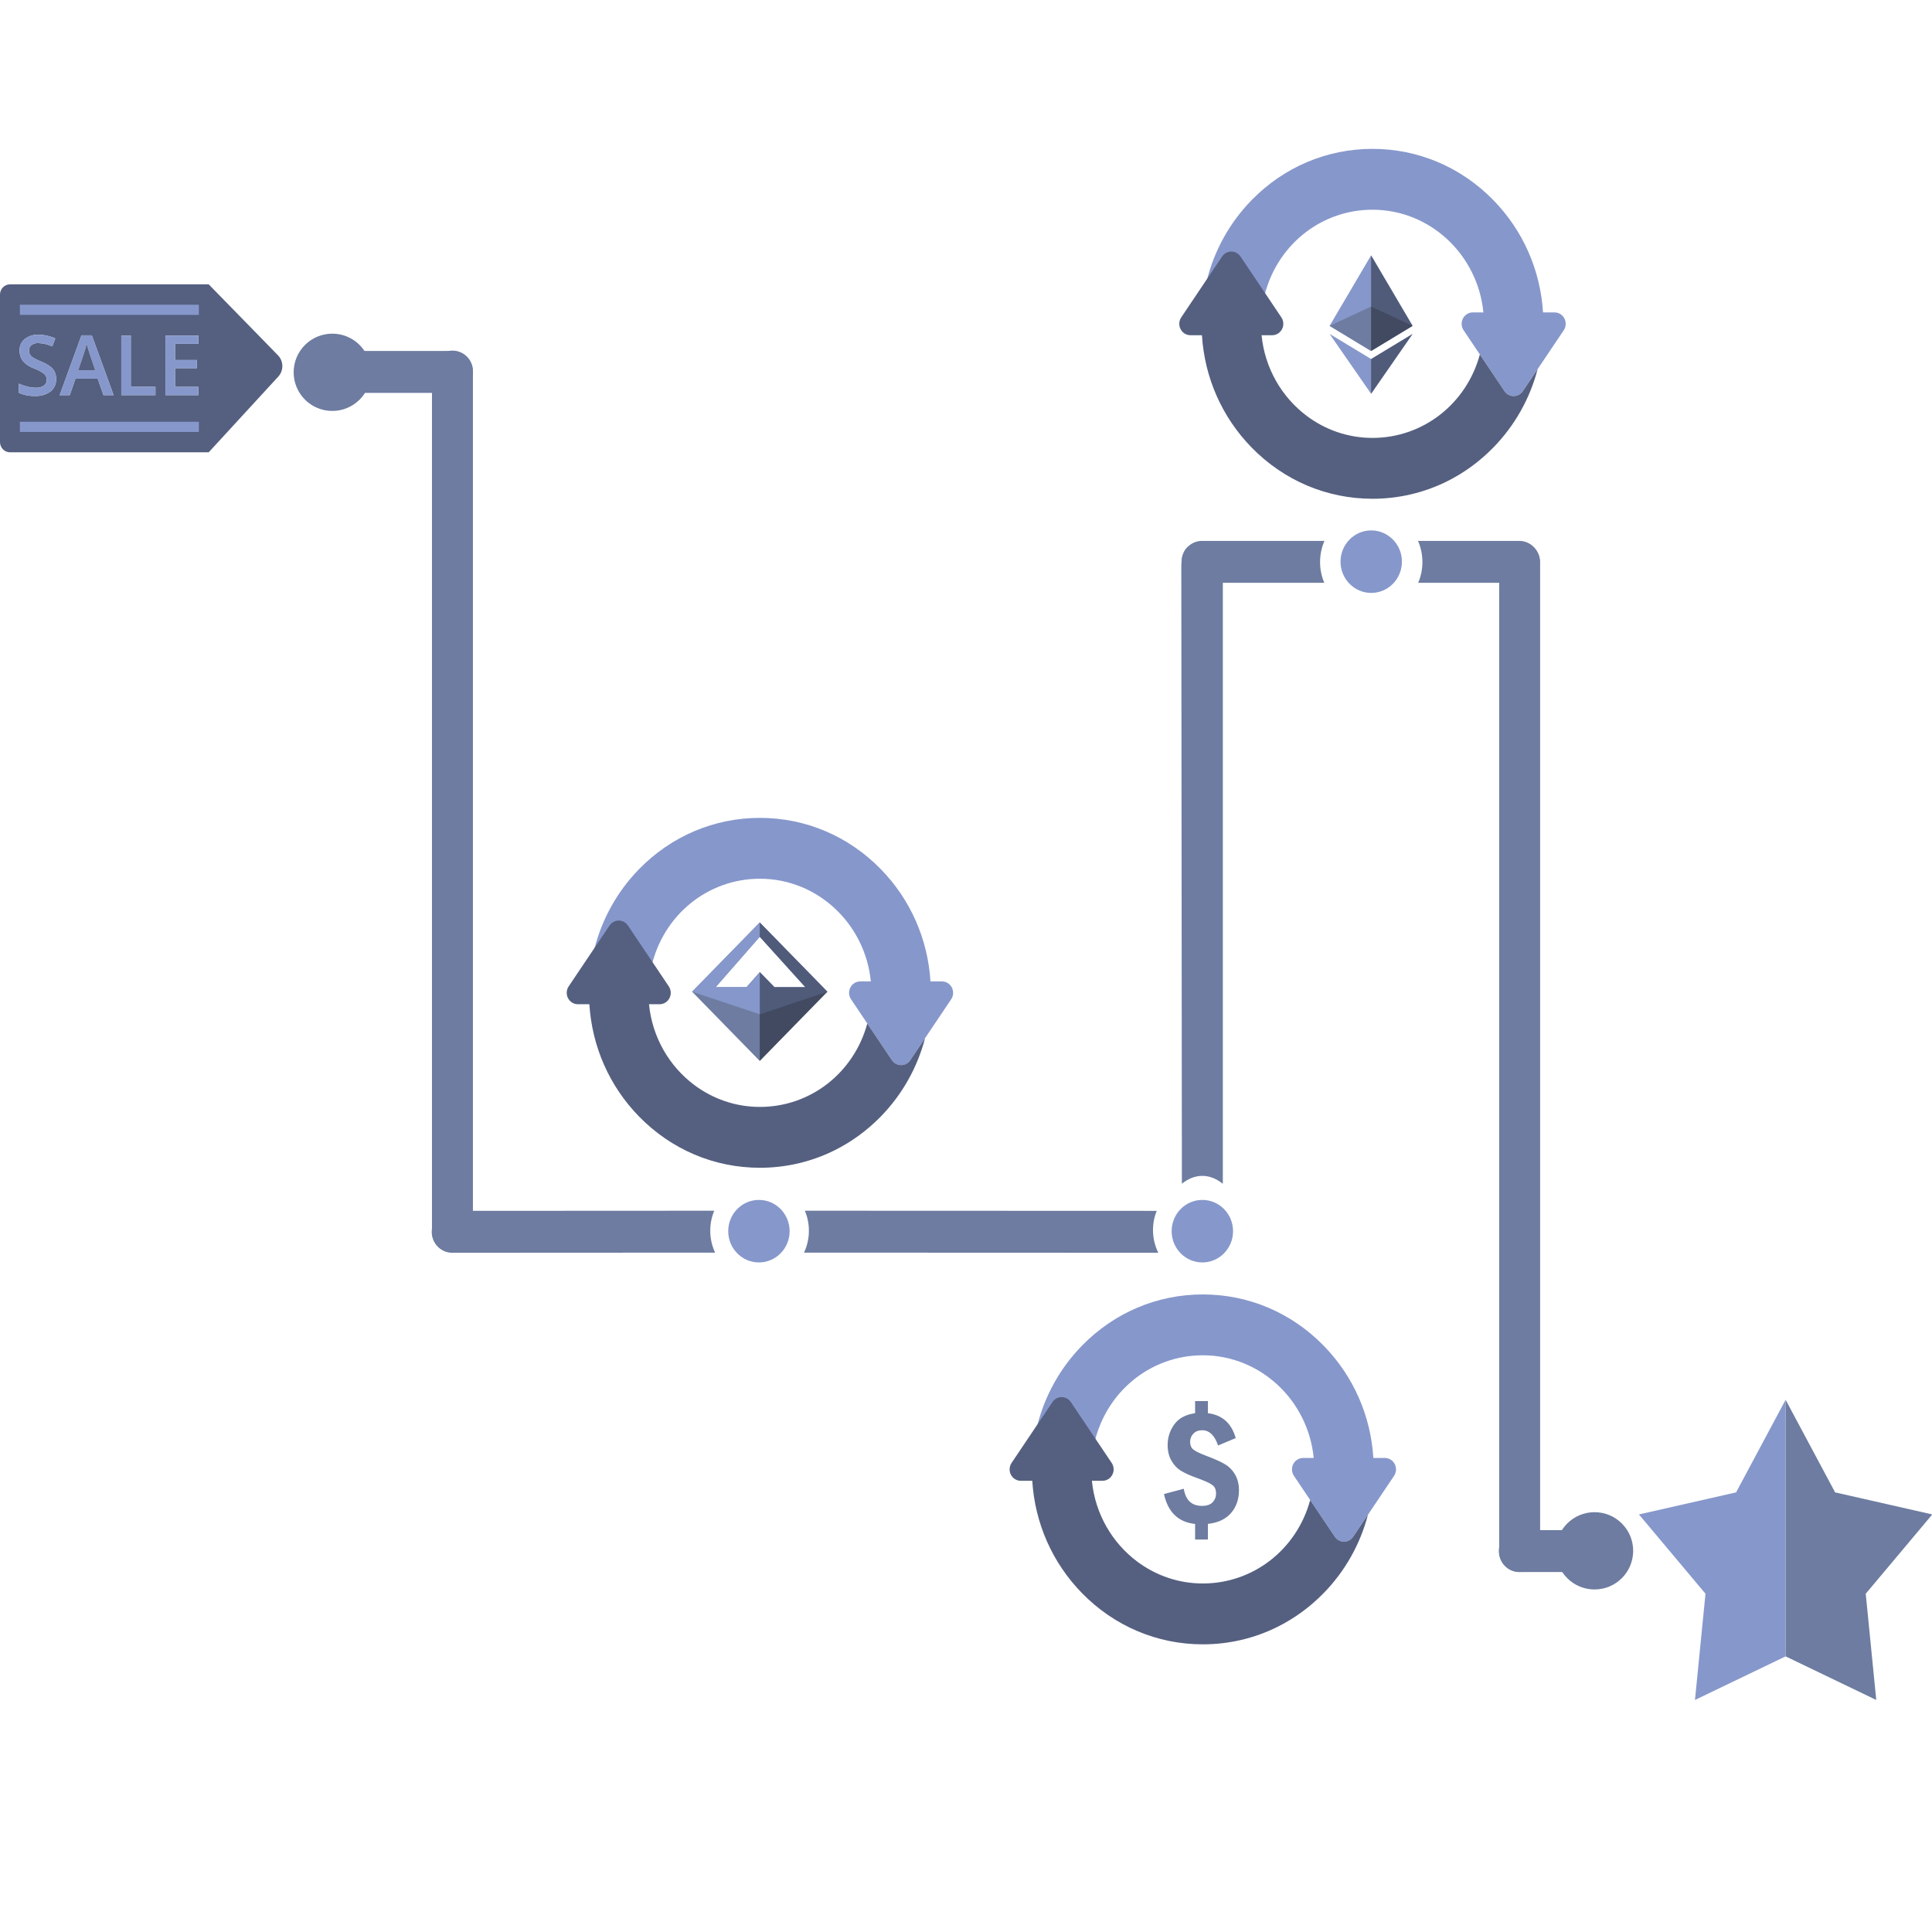
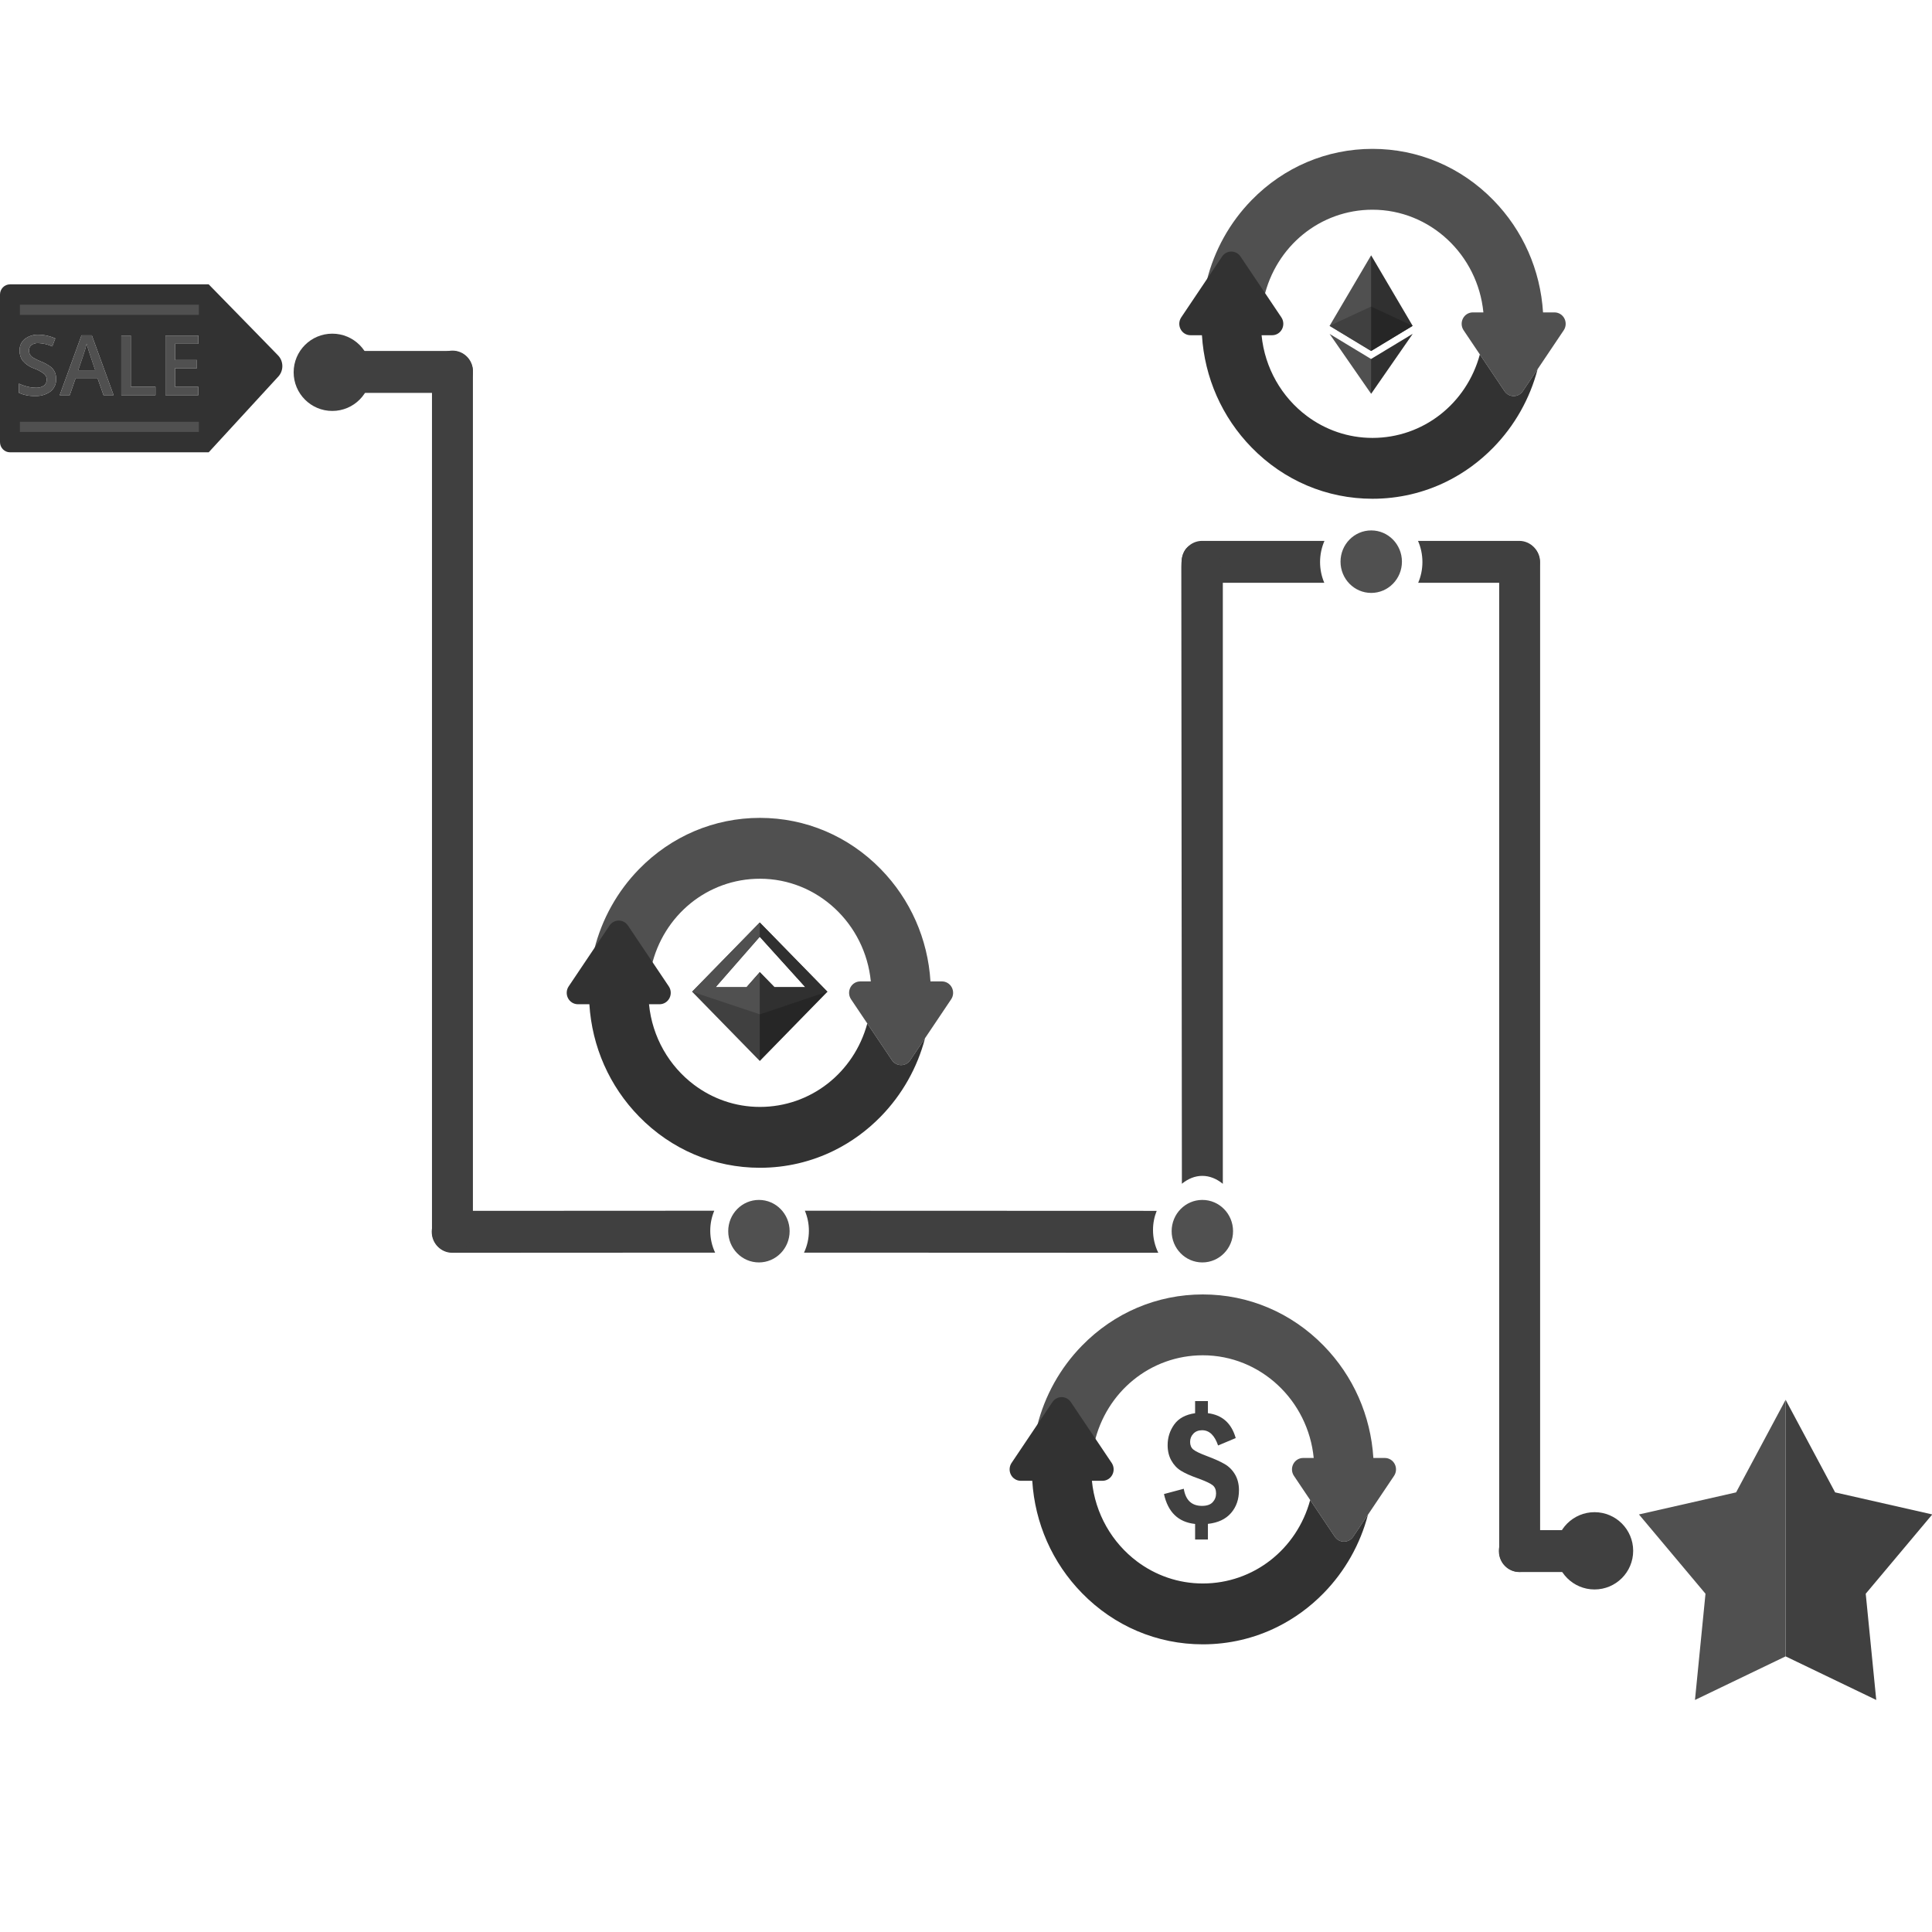
<svg xmlns="http://www.w3.org/2000/svg" width="100%" height="100%" viewBox="0 0 300 300" version="1.1" xml:space="preserve" style="fill-rule:evenodd;clip-rule:evenodd;stroke-linejoin:round;stroke-miterlimit:2;">
  <g transform="matrix(1.5893,-2.22045e-16,1.11022e-16,1.62688,-69.6024,-80.486)">
    <g>
      <g>
-         <g transform="matrix(0.636849,8.79756e-17,-4.39878e-17,0.622136,41.7865,23.8932)">
-           <path d="M51.281,94.961L72.566,94.961C74.299,94.961 75.706,96.402 75.706,98.176C75.706,99.95 74.299,101.391 72.566,101.391L51.347,101.391C51.439,100.436 51.485,99.469 51.485,98.49C51.485,97.296 51.416,96.119 51.281,94.961Z" style="fill:rgb(109,124,160);" />
-         </g>
-         <g transform="matrix(0.884703,2.12221e-18,1.14056e-18,0.91265,-0.869954,-19.917)">
-           <ellipse cx="87.182" cy="114.967" rx="4.267" ry="4.041" style="fill:rgb(109,124,160);" />
-         </g>
-         <g transform="matrix(0.90926,0,0,0.90926,12.3265,13.5612)">
-           <path d="M111.36,166.586C111.081,167.23 110.927,167.94 110.927,168.686C110.927,169.509 111.115,170.29 111.451,170.986L83.2,171C81.986,171 81,170.014 81,168.8C81,167.586 81.986,166.6 83.2,166.6L111.36,166.586ZM121.094,166.586L158.899,166.6C158.644,167.221 158.503,167.9 158.503,168.613C158.503,169.471 158.708,170.282 159.071,171L121.002,170.986C121.338,170.29 121.527,169.509 121.527,168.686C121.527,167.94 121.372,167.23 121.094,166.586Z" style="fill:rgb(109,124,160);" />
-         </g>
-         <g transform="matrix(1,0,0,1,-22.7315,-27.9018)">
-           <path d="M195.93,129C195.654,129.617 195.5,130.301 195.5,131.02C195.5,131.723 195.647,132.393 195.913,133L183.969,133C182.865,133 181.969,132.104 181.969,131C181.969,129.896 182.865,129 183.969,129L195.93,129ZM205.07,129L214.963,129C216.066,129 216.963,129.896 216.963,131C216.963,132.104 216.066,133 214.963,133L205.087,133C205.353,132.393 205.5,131.723 205.5,131.02C205.5,130.301 205.346,129.617 205.07,129Z" style="fill:rgb(109,124,160);" />
-         </g>
-         <g transform="matrix(0.636849,8.79756e-17,-4.39878e-17,0.622136,41.7865,70.4396)">
-           <path d="M248.388,201.047C248.259,202.177 248.193,203.326 248.193,204.49C248.193,205.498 248.243,206.495 248.339,207.477L236.242,207.477C234.509,207.477 233.102,206.036 233.102,204.262C233.102,202.488 234.509,201.047 236.242,201.047L248.388,201.047Z" style="fill:rgb(109,124,160);" />
-         </g>
-         <g transform="matrix(0.884703,2.12221e-18,1.14056e-18,0.91265,122.455,92.5679)">
-           <ellipse cx="87.182" cy="114.967" rx="4.267" ry="4.041" style="fill:rgb(109,124,160);" />
-         </g>
-         <g transform="matrix(2.783e-16,2.34694,-0.909593,1.51048e-17,181.683,2.24285)">
-           <path d="M71.053,102.994C71.053,101.781 70.68,100.796 70.22,100.796L35.215,100.796C34.756,100.796 34.383,101.781 34.383,102.994C34.383,104.208 34.756,105.193 35.215,105.193L70.22,105.193C70.68,105.193 71.053,104.208 71.053,102.994Z" style="fill:rgb(109,124,160);" />
-         </g>
-         <g transform="matrix(1,-1.12491e-16,-5.75755e-17,1.8242,-22.7315,-133.903)">
-           <path d="M182,162.46L181.944,130.184C181.944,129.08 182.896,128.95 184,128.95C185.104,128.95 186,129.846 186,130.95L186,162.464C185.386,162.196 184.708,162.048 183.995,162.048C183.286,162.048 182.611,162.195 182,162.46Z" style="fill:rgb(109,124,160);" />
-         </g>
-         <g transform="matrix(3.5204e-16,2.68167,-0.909593,-9.67815e-19,285.952,8.97043)">
-           <path d="M71.053,102.994C71.053,101.781 70.726,100.796 70.324,100.796L35.112,100.796C34.709,100.796 34.383,101.781 34.383,102.994C34.383,104.208 34.709,105.193 35.112,105.193L70.324,105.193C70.726,105.193 71.053,104.208 71.053,102.994Z" style="fill:rgb(109,124,160);" />
+         <g>
+           <g transform="matrix(0.636849,8.79756e-17,-4.39878e-17,0.622136,41.7865,23.8932)">
+             <path d="M51.281,94.961L72.566,94.961C74.299,94.961 75.706,96.402 75.706,98.176C75.706,99.95 74.299,101.391 72.566,101.391L51.347,101.391C51.439,100.436 51.485,99.469 51.485,98.49C51.485,97.296 51.416,96.119 51.281,94.961Z" style="fill:rgb(64,64,64);" />
+           </g>
+           <g transform="matrix(0.884703,2.12221e-18,1.14056e-18,0.91265,-0.869954,-19.917)">
+             <ellipse cx="87.182" cy="114.967" rx="4.267" ry="4.041" style="fill:rgb(64,64,64);" />
+           </g>
+           <g transform="matrix(0.90926,0,0,0.90926,12.3265,13.5612)">
+             <path d="M111.36,166.586C111.081,167.23 110.927,167.94 110.927,168.686C110.927,169.509 111.115,170.29 111.451,170.986L83.2,171C81.986,171 81,170.014 81,168.8C81,167.586 81.986,166.6 83.2,166.6L111.36,166.586ZM121.094,166.586L158.899,166.6C158.644,167.221 158.503,167.9 158.503,168.613C158.503,169.471 158.708,170.282 159.071,171L121.002,170.986C121.338,170.29 121.527,169.509 121.527,168.686C121.527,167.94 121.372,167.23 121.094,166.586Z" style="fill:rgb(64,64,64);" />
+           </g>
+           <g transform="matrix(1,0,0,1,-22.7315,-27.9018)">
+             <path d="M195.93,129C195.654,129.617 195.5,130.301 195.5,131.02C195.5,131.723 195.647,132.393 195.913,133L183.969,133C182.865,133 181.969,132.104 181.969,131C181.969,129.896 182.865,129 183.969,129L195.93,129ZM205.07,129L214.963,129C216.066,129 216.963,129.896 216.963,131C216.963,132.104 216.066,133 214.963,133L205.087,133C205.353,132.393 205.5,131.723 205.5,131.02C205.5,130.301 205.346,129.617 205.07,129Z" style="fill:rgb(64,64,64);" />
+           </g>
+           <g transform="matrix(0.636849,8.79756e-17,-4.39878e-17,0.622136,41.7865,70.4396)">
+             <path d="M248.388,201.047C248.259,202.177 248.193,203.326 248.193,204.49C248.193,205.498 248.243,206.495 248.339,207.477L236.242,207.477C234.509,207.477 233.102,206.036 233.102,204.262C233.102,202.488 234.509,201.047 236.242,201.047L248.388,201.047Z" style="fill:rgb(64,64,64);" />
+           </g>
+           <g transform="matrix(0.884703,2.12221e-18,1.14056e-18,0.91265,122.455,92.5679)">
+             <ellipse cx="87.182" cy="114.967" rx="4.267" ry="4.041" style="fill:rgb(64,64,64);" />
+           </g>
+           <g transform="matrix(2.783e-16,2.34694,-0.909593,1.51048e-17,181.683,2.24285)">
+             <path d="M71.053,102.994C71.053,101.781 70.68,100.796 70.22,100.796L35.215,100.796C34.756,100.796 34.383,101.781 34.383,102.994C34.383,104.208 34.756,105.193 35.215,105.193L70.22,105.193C70.68,105.193 71.053,104.208 71.053,102.994Z" style="fill:rgb(64,64,64);" />
+           </g>
+           <g transform="matrix(1,-1.12491e-16,-5.75755e-17,1.8242,-22.7315,-133.903)">
+             <path d="M182,162.46L181.944,130.184C181.944,129.08 182.896,128.95 184,128.95C185.104,128.95 186,129.846 186,130.95L186,162.464C185.386,162.196 184.708,162.048 183.995,162.048C183.286,162.048 182.611,162.195 182,162.46Z" style="fill:rgb(64,64,64);" />
+           </g>
+           <g transform="matrix(3.5204e-16,2.68167,-0.909593,-9.67815e-19,285.952,8.97043)">
+             <path d="M71.053,102.994C71.053,101.781 70.726,100.796 70.324,100.796L35.112,100.796C34.709,100.796 34.383,101.781 34.383,102.994C34.383,104.208 34.709,105.193 35.112,105.193L70.324,105.193C70.726,105.193 71.053,104.208 71.053,102.994Z" style="fill:rgb(64,64,64);" />
+           </g>
        </g>
        <g transform="matrix(0.0390625,0,0,0.0390625,107.744,142.653)">
          <g transform="matrix(17.9975,0,0,18.8982,-1307.95,-1549.81)">
-             <ellipse cx="87.182" cy="114.967" rx="4.267" ry="4.041" style="fill:rgb(134,151,203);" />
+             <ellipse cx="87.182" cy="114.967" rx="4.267" ry="4.041" style="fill:rgb(80,80,80);" />
          </g>
          <g transform="matrix(1.31734,-2.46519e-32,0,1.31734,-81.0171,-147.462)">
            <g transform="matrix(1.43291,0,7.76379e-32,1.43291,-105.225,-224.16)">
-               <path d="M510.301,249.124C507.747,244.27 502.714,241.23 497.229,241.23L481.989,241.23C478.475,186.299 455.402,135.139 416.13,95.867C373.359,53.095 316.489,29.539 256,29.539C195.511,29.539 138.64,53.095 95.869,95.868C66.981,124.756 46.455,160.735 36.511,199.921C34.751,206.856 38.214,214.054 44.732,217.007C51.249,219.961 58.945,217.816 62.998,211.921L68.924,203.301L85.583,227.531C88.898,232.353 94.749,234.761 100.497,233.676C106.246,232.589 110.813,228.209 112.139,222.51C127.786,155.269 186.943,108.307 256,108.307C332.452,108.307 395.523,166.702 402.959,241.229L388.922,241.229C383.439,241.229 378.405,244.269 375.852,249.123C373.299,253.977 373.645,259.847 376.753,264.366L430.906,343.135C433.661,347.142 438.213,349.537 443.077,349.537C447.941,349.537 452.493,347.142 455.248,343.135L509.402,264.366C512.508,259.848 512.854,253.978 510.301,249.124Z" style="fill:rgb(134,151,203);fill-rule:nonzero;" />
+               <path d="M510.301,249.124C507.747,244.27 502.714,241.23 497.229,241.23L481.989,241.23C478.475,186.299 455.402,135.139 416.13,95.867C373.359,53.095 316.489,29.539 256,29.539C195.511,29.539 138.64,53.095 95.869,95.868C66.981,124.756 46.455,160.735 36.511,199.921C34.751,206.856 38.214,214.054 44.732,217.007C51.249,219.961 58.945,217.816 62.998,211.921L68.924,203.301L85.583,227.531C88.898,232.353 94.749,234.761 100.497,233.676C106.246,232.589 110.813,228.209 112.139,222.51C127.786,155.269 186.943,108.307 256,108.307C332.452,108.307 395.523,166.702 402.959,241.229L388.922,241.229C383.439,241.229 378.405,244.269 375.852,249.123C373.299,253.977 373.645,259.847 376.753,264.366L430.906,343.135C433.661,347.142 438.213,349.537 443.077,349.537C447.941,349.537 452.493,347.142 455.248,343.135L509.402,264.366C512.508,259.848 512.854,253.978 510.301,249.124Z" style="fill:rgb(80,80,80);fill-rule:nonzero;" />
            </g>
            <g transform="matrix(1.43291,0,7.76379e-32,1.43291,-105.225,-224.16)">
-               <path d="M455.246,343.136C452.491,347.143 447.939,349.538 443.075,349.538C438.211,349.538 433.659,347.143 430.904,343.136L398.28,295.682C380.536,359.595 322.916,403.69 255.999,403.69C223.447,403.69 193.321,393.104 168.883,375.193C135.924,351.038 113.309,313.563 109.04,270.768L123.077,270.768C128.56,270.768 133.594,267.729 136.147,262.874C138.7,258.019 138.354,252.15 135.246,247.631L81.093,168.862C78.339,164.855 73.787,162.46 68.923,162.46C64.059,162.46 59.507,164.855 56.752,168.862L2.599,247.633C-0.508,252.152 -0.855,258.023 1.698,262.876C4.251,267.729 9.285,270.77 14.77,270.77L30.01,270.77C33.524,325.701 56.597,376.861 95.869,416.133C138.641,458.906 195.51,482.462 256,482.462C290.734,482.462 324.275,474.695 354.638,459.983C377.152,449.073 397.92,434.345 416.131,416.133C444.375,387.889 464.618,352.865 474.801,314.695L455.246,343.136Z" style="fill:rgb(85,96,128);fill-rule:nonzero;" />
+               <path d="M455.246,343.136C452.491,347.143 447.939,349.538 443.075,349.538C438.211,349.538 433.659,347.143 430.904,343.136L398.28,295.682C380.536,359.595 322.916,403.69 255.999,403.69C223.447,403.69 193.321,393.104 168.883,375.193C135.924,351.038 113.309,313.563 109.04,270.768L123.077,270.768C128.56,270.768 133.594,267.729 136.147,262.874C138.7,258.019 138.354,252.15 135.246,247.631L81.093,168.862C78.339,164.855 73.787,162.46 68.923,162.46C64.059,162.46 59.507,164.855 56.752,168.862L2.599,247.633C-0.508,252.152 -0.855,258.023 1.698,262.876C4.251,267.729 9.285,270.77 14.77,270.77L30.01,270.77C33.524,325.701 56.597,376.861 95.869,416.133C138.641,458.906 195.51,482.462 256,482.462C290.734,482.462 324.275,474.695 354.638,459.983C377.152,449.073 397.92,434.345 416.131,416.133C444.375,387.889 464.618,352.865 474.801,314.695L455.246,343.136Z" style="fill:rgb(50,50,50);fill-rule:nonzero;" />
            </g>
            <g transform="matrix(8.56771,0,4.64215e-31,8.56771,124.206,3.62682)">
              <g transform="matrix(0.015913,0,0,0.015913,-3.8913,-3.57788)">
-                 <path d="M1250.01,287.709L2191.85,1229.55L1250.01,2171.39L308.165,1229.55L1250.01,287.709ZM635.246,1168.03L1065.57,1168.03L1250,963.115L1454.92,1168.03L1885.25,1168.03L1250,481.577L635.246,1168.03Z" style="fill:rgb(109,124,160);fill-rule:nonzero;" />
+                 <path d="M1250.01,287.709L2191.85,1229.55L1250.01,2171.39L308.165,1229.55L1250.01,287.709ZM635.246,1168.03L1065.57,1168.03L1250,963.115L1454.92,1168.03L1885.25,1168.03L1250,481.577L635.246,1168.03Z" style="fill:rgb(64,64,64);fill-rule:nonzero;" />
              </g>
              <g transform="matrix(0.015913,0,0,0.015913,-3.8913,-3.57788)">
-                 <path d="M1250,1536.88L307.377,1229.51L1250,287.681L2192.62,1229.51L1250,1536.88ZM635.246,1168.03L1065.57,1168.03L1250,963.115L1454.92,1168.03L1885.25,1168.03L1250,481.577L635.246,1168.03Z" style="fill:rgb(134,151,203);fill-rule:nonzero;" />
+                 <path d="M1250,1536.88L307.377,1229.51L1250,287.681L2192.62,1229.51L1250,1536.88ZM635.246,1168.03L1065.57,1168.03L1250,963.115L1454.92,1168.03L1885.25,1168.03L1250,481.577L635.246,1168.03Z" style="fill:rgb(80,80,80);fill-rule:nonzero;" />
              </g>
              <g transform="matrix(0.015913,0,0,0.015913,-3.8913,-3.57788)">
                <path d="M1250,481.577L1250,287.681L2191.83,1229.51L1250,2171.34L1250,963.115L1454.92,1168.03L1885.25,1168.03L1250,481.577Z" style="fill-opacity:0.4;" />
              </g>
            </g>
          </g>
        </g>
        <g transform="matrix(0.0390625,0,0,0.0390625,151.268,171.653)">
          <g transform="matrix(17.9975,0,0,18.8982,-1313.07,-2292.21)">
-             <ellipse cx="87.182" cy="114.967" rx="4.267" ry="4.041" style="fill:rgb(134,151,203);" />
+             <ellipse cx="87.182" cy="114.967" rx="4.267" ry="4.041" style="fill:rgb(80,80,80);" />
          </g>
          <g transform="matrix(1.31734,0,0,1.31734,-86.2228,-12.5803)">
            <g transform="matrix(1.43291,0,8.29739e-32,1.43291,-106.169,-6.18086)">
-               <path d="M510.301,249.124C507.747,244.27 502.714,241.23 497.229,241.23L481.989,241.23C478.475,186.299 455.402,135.139 416.13,95.867C373.359,53.095 316.489,29.539 256,29.539C195.511,29.539 138.64,53.095 95.869,95.868C66.981,124.756 46.455,160.735 36.511,199.921C34.751,206.856 38.214,214.054 44.732,217.007C51.249,219.961 58.945,217.816 62.998,211.921L68.924,203.301L85.583,227.531C88.898,232.353 94.749,234.761 100.497,233.676C106.246,232.589 110.813,228.209 112.139,222.51C127.786,155.269 186.943,108.307 256,108.307C332.452,108.307 395.523,166.702 402.959,241.229L388.922,241.229C383.439,241.229 378.405,244.269 375.852,249.123C373.299,253.977 373.645,259.847 376.753,264.366L430.906,343.135C433.661,347.142 438.213,349.537 443.077,349.537C447.941,349.537 452.493,347.142 455.248,343.135L509.402,264.366C512.508,259.848 512.854,253.978 510.301,249.124Z" style="fill:rgb(134,151,203);fill-rule:nonzero;" />
+               <path d="M510.301,249.124C507.747,244.27 502.714,241.23 497.229,241.23L481.989,241.23C478.475,186.299 455.402,135.139 416.13,95.867C373.359,53.095 316.489,29.539 256,29.539C195.511,29.539 138.64,53.095 95.869,95.868C66.981,124.756 46.455,160.735 36.511,199.921C34.751,206.856 38.214,214.054 44.732,217.007C51.249,219.961 58.945,217.816 62.998,211.921L68.924,203.301L85.583,227.531C88.898,232.353 94.749,234.761 100.497,233.676C106.246,232.589 110.813,228.209 112.139,222.51C127.786,155.269 186.943,108.307 256,108.307C332.452,108.307 395.523,166.702 402.959,241.229L388.922,241.229C383.439,241.229 378.405,244.269 375.852,249.123C373.299,253.977 373.645,259.847 376.753,264.366L430.906,343.135C433.661,347.142 438.213,349.537 443.077,349.537C447.941,349.537 452.493,347.142 455.248,343.135L509.402,264.366C512.508,259.848 512.854,253.978 510.301,249.124Z" style="fill:rgb(80,80,80);fill-rule:nonzero;" />
            </g>
            <g transform="matrix(1.43291,0,8.29739e-32,1.43291,-106.169,-6.18086)">
-               <path d="M455.246,343.136C452.491,347.143 447.939,349.538 443.075,349.538C438.211,349.538 433.659,347.143 430.904,343.136L398.28,295.682C380.536,359.595 322.916,403.69 255.999,403.69C223.447,403.69 193.321,393.104 168.883,375.193C135.924,351.038 113.309,313.563 109.04,270.768L123.077,270.768C128.56,270.768 133.594,267.729 136.147,262.874C138.7,258.019 138.354,252.15 135.246,247.631L81.093,168.862C78.339,164.855 73.787,162.46 68.923,162.46C64.059,162.46 59.507,164.855 56.752,168.862L2.599,247.633C-0.508,252.152 -0.855,258.023 1.698,262.876C4.251,267.729 9.285,270.77 14.77,270.77L30.01,270.77C33.524,325.701 56.597,376.861 95.869,416.133C138.641,458.906 195.51,482.462 256,482.462C290.734,482.462 324.275,474.695 354.638,459.983C377.152,449.073 397.92,434.345 416.131,416.133C444.375,387.889 464.618,352.865 474.801,314.695L455.246,343.136Z" style="fill:rgb(85,96,128);fill-rule:nonzero;" />
+               <path d="M455.246,343.136C452.491,347.143 447.939,349.538 443.075,349.538C438.211,349.538 433.659,347.143 430.904,343.136L398.28,295.682C380.536,359.595 322.916,403.69 255.999,403.69C223.447,403.69 193.321,393.104 168.883,375.193C135.924,351.038 113.309,313.563 109.04,270.768L123.077,270.768C128.56,270.768 133.594,267.729 136.147,262.874C138.7,258.019 138.354,252.15 135.246,247.631L81.093,168.862C78.339,164.855 73.787,162.46 68.923,162.46C64.059,162.46 59.507,164.855 56.752,168.862L2.599,247.633C-0.508,252.152 -0.855,258.023 1.698,262.876C4.251,267.729 9.285,270.77 14.77,270.77L30.01,270.77C33.524,325.701 56.597,376.861 95.869,416.133C138.641,458.906 195.51,482.462 256,482.462C290.734,482.462 324.275,474.695 354.638,459.983C377.152,449.073 397.92,434.345 416.131,416.133C444.375,387.889 464.618,352.865 474.801,314.695L455.246,343.136Z" style="fill:rgb(50,50,50);fill-rule:nonzero;" />
            </g>
            <g transform="matrix(0.802429,0,4.64654e-32,0.802429,52.6819,156.95)">
-               <path d="M271.25,416L240.937,416L240.937,379.969C201.281,375.907 176.749,352.844 167.281,310.844L214.156,298.625C218.5,325.031 232.875,338.219 257.281,338.219C268.687,338.219 277.125,335.407 282.5,329.75C287.875,324.093 290.562,317.281 290.562,309.281C290.562,301 287.874,294.718 282.5,290.468C277.125,286.188 265.156,280.78 246.625,274.218C229.969,268.438 216.937,262.749 207.562,257.063C198.187,251.438 190.562,243.532 184.718,233.375C178.874,223.187 175.937,211.312 175.937,197.812C175.937,180.093 181.187,164.124 191.625,149.937C202.063,135.781 218.5,127.124 240.938,123.968L240.938,96L271.251,96L271.251,123.969C305.126,128.032 327.064,147.188 337.032,181.469L295.282,198.594C287.126,175.094 274.562,163.344 257.501,163.344C248.938,163.344 242.063,165.969 236.907,171.219C231.719,176.469 229.126,182.844 229.126,190.313C229.126,197.938 231.626,203.782 236.626,207.876C241.595,211.939 252.314,216.97 268.689,223.001C286.689,229.564 300.814,235.782 311.033,241.626C321.281,247.469 329.438,255.563 335.562,265.844C341.657,276.157 344.718,288.188 344.718,301.969C344.718,323.125 338.406,340.75 325.812,354.844C313.218,368.969 295.032,377.282 271.25,379.782L271.25,416Z" style="fill:rgb(109,124,160);fill-rule:nonzero;" />
+               <path d="M271.25,416L240.937,416L240.937,379.969C201.281,375.907 176.749,352.844 167.281,310.844L214.156,298.625C218.5,325.031 232.875,338.219 257.281,338.219C268.687,338.219 277.125,335.407 282.5,329.75C287.875,324.093 290.562,317.281 290.562,309.281C290.562,301 287.874,294.718 282.5,290.468C277.125,286.188 265.156,280.78 246.625,274.218C229.969,268.438 216.937,262.749 207.562,257.063C198.187,251.438 190.562,243.532 184.718,233.375C178.874,223.187 175.937,211.312 175.937,197.812C175.937,180.093 181.187,164.124 191.625,149.937C202.063,135.781 218.5,127.124 240.938,123.968L240.938,96L271.251,96L271.251,123.969C305.126,128.032 327.064,147.188 337.032,181.469L295.282,198.594C287.126,175.094 274.562,163.344 257.501,163.344C248.938,163.344 242.063,165.969 236.907,171.219C231.719,176.469 229.126,182.844 229.126,190.313C229.126,197.938 231.626,203.782 236.626,207.876C241.595,211.939 252.314,216.97 268.689,223.001C286.689,229.564 300.814,235.782 311.033,241.626C321.281,247.469 329.438,255.563 335.562,265.844C341.657,276.157 344.718,288.188 344.718,301.969C344.718,323.125 338.406,340.75 325.812,354.844C313.218,368.969 295.032,377.282 271.25,379.782L271.25,416Z" style="fill:rgb(64,64,64);fill-rule:nonzero;" />
            </g>
          </g>
        </g>
        <g transform="matrix(0.0390625,0,0,0.0390625,167.568,78.7511)">
          <g>
            <g transform="matrix(1.88762,8.89607e-32,-7.40797e-32,1.88762,-218.979,-441.547)">
-               <path d="M510.301,249.124C507.747,244.27 502.714,241.23 497.229,241.23L481.989,241.23C478.475,186.299 455.402,135.139 416.13,95.867C373.359,53.095 316.489,29.539 256,29.539C195.511,29.539 138.64,53.095 95.869,95.868C66.981,124.756 46.455,160.735 36.511,199.921C34.751,206.856 38.214,214.054 44.732,217.007C51.249,219.961 58.945,217.816 62.998,211.921L68.924,203.301L85.583,227.531C88.898,232.353 94.749,234.761 100.497,233.676C106.246,232.589 110.813,228.209 112.139,222.51C127.786,155.269 186.943,108.307 256,108.307C332.452,108.307 395.523,166.702 402.959,241.229L388.922,241.229C383.439,241.229 378.405,244.269 375.852,249.123C373.299,253.977 373.645,259.847 376.753,264.366L430.906,343.135C433.661,347.142 438.213,349.537 443.077,349.537C447.941,349.537 452.493,347.142 455.248,343.135L509.402,264.366C512.508,259.848 512.854,253.978 510.301,249.124Z" style="fill:rgb(134,151,203);fill-rule:nonzero;" />
+               <path d="M510.301,249.124C507.747,244.27 502.714,241.23 497.229,241.23L481.989,241.23C478.475,186.299 455.402,135.139 416.13,95.867C373.359,53.095 316.489,29.539 256,29.539C195.511,29.539 138.64,53.095 95.869,95.868C66.981,124.756 46.455,160.735 36.511,199.921C34.751,206.856 38.214,214.054 44.732,217.007C51.249,219.961 58.945,217.816 62.998,211.921L68.924,203.301L85.583,227.531C88.898,232.353 94.749,234.761 100.497,233.676C106.246,232.589 110.813,228.209 112.139,222.51C127.786,155.269 186.943,108.307 256,108.307C332.452,108.307 395.523,166.702 402.959,241.229L388.922,241.229C383.439,241.229 378.405,244.269 375.852,249.123C373.299,253.977 373.645,259.847 376.753,264.366L430.906,343.135C433.661,347.142 438.213,349.537 443.077,349.537C447.941,349.537 452.493,347.142 455.248,343.135L509.402,264.366C512.508,259.848 512.854,253.978 510.301,249.124Z" style="fill:rgb(80,80,80);fill-rule:nonzero;" />
            </g>
            <g transform="matrix(1.88762,8.89607e-32,-7.40797e-32,1.88762,-218.979,-441.547)">
-               <path d="M455.246,343.136C452.491,347.143 447.939,349.538 443.075,349.538C438.211,349.538 433.659,347.143 430.904,343.136L398.28,295.682C380.536,359.595 322.916,403.69 255.999,403.69C223.447,403.69 193.321,393.104 168.883,375.193C135.924,351.038 113.309,313.563 109.04,270.768L123.077,270.768C128.56,270.768 133.594,267.729 136.147,262.874C138.7,258.019 138.354,252.15 135.246,247.631L81.093,168.862C78.339,164.855 73.787,162.46 68.923,162.46C64.059,162.46 59.507,164.855 56.752,168.862L2.599,247.633C-0.508,252.152 -0.855,258.023 1.698,262.876C4.251,267.729 9.285,270.77 14.77,270.77L30.01,270.77C33.524,325.701 56.597,376.861 95.869,416.133C138.641,458.906 195.51,482.462 256,482.462C290.734,482.462 324.275,474.695 354.638,459.983C377.152,449.073 397.92,434.345 416.131,416.133C444.375,387.889 464.618,352.865 474.801,314.695L455.246,343.136Z" style="fill:rgb(85,96,128);fill-rule:nonzero;" />
+               <path d="M455.246,343.136C452.491,347.143 447.939,349.538 443.075,349.538C438.211,349.538 433.659,347.143 430.904,343.136L398.28,295.682C380.536,359.595 322.916,403.69 255.999,403.69C223.447,403.69 193.321,393.104 168.883,375.193C135.924,351.038 113.309,313.563 109.04,270.768L123.077,270.768C128.56,270.768 133.594,267.729 136.147,262.874C138.7,258.019 138.354,252.15 135.246,247.631L81.093,168.862C78.339,164.855 73.787,162.46 68.923,162.46C64.059,162.46 59.507,164.855 56.752,168.862L2.599,247.633C-0.508,252.152 -0.855,258.023 1.698,262.876C4.251,267.729 9.285,270.77 14.77,270.77L30.01,270.77C33.524,325.701 56.597,376.861 95.869,416.133C138.641,458.906 195.51,482.462 256,482.462C290.734,482.462 324.275,474.695 354.638,459.983C377.152,449.073 397.92,434.345 416.131,416.133C444.375,387.889 464.618,352.865 474.801,314.695L455.246,343.136Z" style="fill:rgb(50,50,50);fill-rule:nonzero;" />
            </g>
            <g transform="matrix(0.811362,2.47213e-17,2.43526e-16,0.811362,156.978,-125.616)">
              <g>
                <g transform="matrix(1,0,0,1,-122,-41.5467)">
-                   <path d="M249.962,41.548L377.924,253.867L249.962,329.504L249.962,329.506L122,253.867L249.961,41.55L249.962,41.547L249.962,41.547L249.962,41.547L249.962,41.548Z" style="fill:rgb(134,151,203);fill-rule:nonzero;" />
+                   <path d="M249.962,41.548L377.924,253.867L249.962,329.504L249.962,329.506L122,253.867L249.961,41.55L249.962,41.547L249.962,41.547L249.962,41.547L249.962,41.548Z" style="fill:rgb(80,80,80);fill-rule:nonzero;" />
                </g>
                <g transform="matrix(1,0,0,1,-122,-41.5467)">
-                   <path d="M249.96,458.448L122,278.132L249.962,353.732L249.962,353.733L378,278.133L249.962,458.453L249.96,458.448Z" style="fill:rgb(134,151,203);fill-rule:nonzero;" />
+                   <path d="M249.96,458.448L122,278.132L249.962,353.732L249.962,353.733L378,278.133L249.962,458.453L249.96,458.448Z" style="fill:rgb(80,80,80);fill-rule:nonzero;" />
                </g>
              </g>
              <g transform="matrix(1,0,0,1,-122,-41.5467)">
-                 <path d="M122.001,253.867L249.961,329.505L249.961,195.706L122.001,253.867ZM249.962,329.504L377.922,253.867L249.962,195.705L249.962,329.504Z" style="fill:rgb(109,124,160);fill-rule:nonzero;" />
+                 <path d="M122.001,253.867L249.961,329.505L249.961,195.706L122.001,253.867ZM249.962,329.504L377.922,253.867L249.962,195.705L249.962,329.504Z" style="fill:rgb(64,64,64);fill-rule:nonzero;" />
              </g>
              <g transform="matrix(1,0,0,1,-122,-41.5467)">
                <path d="M250,458.399L250,353.711L378,278.133L250,458.399ZM377.924,253.867L250,329.482L250,41.61L377.924,253.867Z" style="fill-opacity:0.4;fill-rule:nonzero;" />
              </g>
            </g>
          </g>
          <g transform="matrix(17.9975,0,0,18.8982,-1307.95,-1549.81)">
-             <ellipse cx="87.182" cy="114.967" rx="4.267" ry="4.041" style="fill:rgb(134,151,203);" />
+             <ellipse cx="87.182" cy="114.967" rx="4.267" ry="4.041" style="fill:rgb(80,80,80);" />
          </g>
        </g>
      </g>
      <g transform="matrix(0.055973,-9.62965e-34,2.94849e-17,0.0588401,203.925,182.339)">
-         <path d="M512,198.527L342.43,162.737L256,12.532L256,428.747L414.213,499.468L395.848,327.139L512,198.527Z" style="fill:rgb(109,124,160);fill-rule:nonzero;" />
-         <path d="M169.57,162.737L0,198.527L116.152,327.139L97.787,499.468L256,428.747L256,12.532L169.57,162.737Z" style="fill:rgb(134,151,203);fill-rule:nonzero;" />
+         <path d="M512,198.527L342.43,162.737L256,12.532L256,428.747L414.213,499.468L395.848,327.139L512,198.527Z" style="fill:rgb(64,64,64);fill-rule:nonzero;" />
+         <path d="M169.57,162.737L0,198.527L116.152,327.139L97.787,499.468L256,428.747L256,12.532L169.57,162.737Z" style="fill:rgb(80,80,80);fill-rule:nonzero;" />
      </g>
      <g transform="matrix(0.055973,2.39982e-33,-1.0009e-34,0.055973,43.7944,65.199)">
-         <path d="M459.845,299.477L485.185,324.903C495.165,334.839 495.434,350.911 485.792,361.177L364.301,490.305L17.356,490.305C7.784,490.279 0.026,482.521 0,472.949L0,221.288C0.026,211.716 7.784,203.958 17.356,203.932L364.301,203.932L459.845,299.477ZM434.94,324.383C424.769,314.221 408.281,314.23 398.119,324.409C387.957,334.58 387.966,351.068 398.145,361.23C408.316,371.392 424.804,371.383 434.966,361.204C439.843,356.318 442.585,349.688 442.577,342.781C442.576,335.872 439.825,329.26 434.94,324.383ZM346.251,392.852L346.251,378.707L305.465,378.707L305.465,346.859L343.735,346.859L343.735,332.974L305.465,332.974L305.465,305.291L346.251,305.291L346.251,291.233L288.803,291.233L288.803,392.852L346.251,392.852ZM271.36,392.852L271.36,378.62L228.317,378.62L228.317,291.233L211.742,291.233L211.742,392.852L271.36,392.852ZM198.292,392.852L160.283,290.886L142.233,290.886L104.224,392.852L121.753,392.852L131.733,364.649L170.524,364.649L180.677,392.852L198.292,392.852ZM97.974,365.256C98.087,361.134 97.254,357.038 95.544,353.28C93.765,349.67 91.153,346.546 87.907,344.168C82.813,340.619 77.311,337.703 71.506,335.49C66.759,333.685 62.169,331.481 57.795,328.895C55.573,327.593 53.699,325.78 52.328,323.601C51.148,321.544 50.549,319.201 50.592,316.832C50.471,313.257 52.015,309.838 54.757,307.547C58.298,304.987 62.637,303.755 66.993,304.076C75.35,304.371 83.577,306.289 91.205,309.717L96.499,296.179C87.361,292.048 77.46,289.896 67.428,289.844C58.759,289.384 50.194,291.961 43.216,297.133C37.176,301.949 33.818,309.378 34.191,317.092C34.035,323.349 36.022,329.475 39.832,334.448C45.169,340.332 51.92,344.757 59.444,347.291C65.814,349.487 71.819,352.654 77.234,356.663C80.02,359.128 81.599,362.668 81.573,366.382C81.703,370.296 79.959,374.027 76.887,376.448C72.583,379.286 67.445,380.596 62.308,380.18C57.388,380.145 52.493,379.503 47.729,378.271C42.644,377.091 37.697,375.373 32.976,373.151L32.976,388.858C41.854,392.746 51.495,394.585 61.179,394.238C70.812,394.767 80.349,392.051 88.254,386.515C94.737,381.414 98.356,373.5 97.974,365.256Z" style="fill:rgb(85,96,128);fill-rule:nonzero;" />
+         <path d="M459.845,299.477L485.185,324.903C495.165,334.839 495.434,350.911 485.792,361.177L364.301,490.305L17.356,490.305C7.784,490.279 0.026,482.521 0,472.949L0,221.288C0.026,211.716 7.784,203.958 17.356,203.932L364.301,203.932L459.845,299.477ZM434.94,324.383C424.769,314.221 408.281,314.23 398.119,324.409C387.957,334.58 387.966,351.068 398.145,361.23C408.316,371.392 424.804,371.383 434.966,361.204C439.843,356.318 442.585,349.688 442.577,342.781C442.576,335.872 439.825,329.26 434.94,324.383ZM346.251,392.852L346.251,378.707L305.465,378.707L305.465,346.859L343.735,346.859L343.735,332.974L305.465,332.974L305.465,305.291L346.251,305.291L346.251,291.233L288.803,291.233L288.803,392.852L346.251,392.852ZM271.36,392.852L271.36,378.62L228.317,378.62L228.317,291.233L211.742,291.233L211.742,392.852L271.36,392.852ZM198.292,392.852L160.283,290.886L142.233,290.886L104.224,392.852L121.753,392.852L131.733,364.649L170.524,364.649L180.677,392.852L198.292,392.852ZM97.974,365.256C98.087,361.134 97.254,357.038 95.544,353.28C93.765,349.67 91.153,346.546 87.907,344.168C82.813,340.619 77.311,337.703 71.506,335.49C66.759,333.685 62.169,331.481 57.795,328.895C55.573,327.593 53.699,325.78 52.328,323.601C51.148,321.544 50.549,319.201 50.592,316.832C50.471,313.257 52.015,309.838 54.757,307.547C58.298,304.987 62.637,303.755 66.993,304.076C75.35,304.371 83.577,306.289 91.205,309.717L96.499,296.179C87.361,292.048 77.46,289.896 67.428,289.844C58.759,289.384 50.194,291.961 43.216,297.133C37.176,301.949 33.818,309.378 34.191,317.092C34.035,323.349 36.022,329.475 39.832,334.448C45.169,340.332 51.92,344.757 59.444,347.291C65.814,349.487 71.819,352.654 77.234,356.663C80.02,359.128 81.599,362.668 81.573,366.382C81.703,370.296 79.959,374.027 76.887,376.448C72.583,379.286 67.445,380.596 62.308,380.18C57.388,380.145 52.493,379.503 47.729,378.271C42.644,377.091 37.697,375.373 32.976,373.151L32.976,388.858C41.854,392.746 51.495,394.585 61.179,394.238C70.812,394.767 80.349,392.051 88.254,386.515C94.737,381.414 98.356,373.5 97.974,365.256Z" style="fill:rgb(50,50,50);fill-rule:nonzero;" />
        <g transform="matrix(12.4982,1.72653e-15,-7.85875e-16,11.1149,-38.0427,-850.353)">
-           <ellipse cx="36.685" cy="107.178" rx="2.731" ry="3.01" style="fill:rgb(85,96,128);" />
+           <ellipse cx="36.685" cy="107.178" rx="2.731" ry="3.01" style="fill:rgb(50,50,50);" />
        </g>
        <g>
-           <path d="M346.251,378.707L346.251,392.852L288.803,392.852L288.803,291.233L346.251,291.233L346.251,305.291L305.464,305.291L305.464,332.974L343.734,332.974L343.734,346.859L305.464,346.859L305.464,378.707L346.251,378.707Z" style="fill:rgb(134,151,203);fill-rule:nonzero;" />
-           <path d="M271.36,378.62L271.36,392.852L211.742,392.852L211.742,291.233L228.317,291.233L228.317,378.62L271.36,378.62Z" style="fill:rgb(134,151,203);fill-rule:nonzero;" />
-           <path d="M160.282,290.886L198.291,392.852L180.675,392.852L170.522,364.649L131.731,364.649L121.751,392.852L104.222,392.852L142.231,290.886L160.282,290.886ZM166.183,350.33L156.637,322.647C155.943,320.825 154.988,317.874 153.773,313.882C152.558,309.89 151.69,307.026 151.256,305.117C149.781,311.469 147.932,317.735 145.702,323.861L136.59,350.329L166.183,350.33Z" style="fill:rgb(134,151,203);fill-rule:nonzero;" />
-           <path d="M156.637,322.647L166.183,350.33L136.591,350.33L145.703,323.862C147.933,317.735 149.782,311.47 151.257,305.118C151.691,307.027 152.559,309.891 153.774,313.883C154.988,317.874 155.943,320.825 156.637,322.647Z" style="fill:rgb(85,96,128);fill-rule:nonzero;" />
+           <path d="M346.251,378.707L346.251,392.852L288.803,392.852L288.803,291.233L346.251,291.233L346.251,305.291L305.464,305.291L305.464,332.974L343.734,332.974L343.734,346.859L305.464,346.859L305.464,378.707L346.251,378.707Z" style="fill:rgb(80,80,80);fill-rule:nonzero;" />
+           <path d="M271.36,378.62L271.36,392.852L211.742,392.852L211.742,291.233L228.317,291.233L228.317,378.62L271.36,378.62Z" style="fill:rgb(80,80,80);fill-rule:nonzero;" />
+           <path d="M160.282,290.886L198.291,392.852L180.675,392.852L170.522,364.649L131.731,364.649L121.751,392.852L104.222,392.852L142.231,290.886L160.282,290.886ZM166.183,350.33L156.637,322.647C155.943,320.825 154.988,317.874 153.773,313.882C152.558,309.89 151.69,307.026 151.256,305.117C149.781,311.469 147.932,317.735 145.702,323.861L136.59,350.329L166.183,350.33Z" style="fill:rgb(80,80,80);fill-rule:nonzero;" />
+           <path d="M156.637,322.647L166.183,350.33L136.591,350.33L145.703,323.862C147.933,317.735 149.782,311.47 151.257,305.118C151.691,307.027 152.559,309.891 153.774,313.883C154.988,317.874 155.943,320.825 156.637,322.647Z" style="fill:rgb(50,50,50);fill-rule:nonzero;" />
        </g>
-         <path d="M95.544,353.28C97.254,357.038 98.087,361.134 97.974,365.256C98.356,373.5 94.737,381.414 88.255,386.517C80.349,392.054 70.812,394.77 61.18,394.24C51.495,394.587 41.854,392.747 32.977,388.86L32.977,373.153C37.698,375.375 42.644,377.093 47.73,378.273C52.494,379.505 57.389,380.147 62.309,380.182C67.446,380.599 72.584,379.288 76.888,376.45C79.96,374.029 81.704,370.297 81.574,366.384C81.6,362.67 80.021,359.129 77.235,356.665C71.82,352.656 65.815,349.488 59.445,347.293C51.921,344.759 45.17,340.333 39.833,334.45C36.023,329.478 34.036,323.351 34.192,317.094C33.819,309.379 37.177,301.951 43.217,297.135C50.194,291.963 58.759,289.386 67.429,289.846C77.461,289.898 87.362,292.05 96.5,296.181L91.206,309.719C83.578,306.291 75.351,304.373 66.994,304.078C62.638,303.757 58.299,304.989 54.758,307.549C52.016,309.84 50.471,313.259 50.593,316.834C50.55,319.203 51.148,321.546 52.329,323.603C53.7,325.781 55.575,327.595 57.796,328.897C62.17,331.483 66.76,333.687 71.507,335.492C77.313,337.705 82.814,340.621 87.908,344.17C91.153,346.546 93.765,349.67 95.544,353.28Z" style="fill:rgb(134,151,203);fill-rule:nonzero;" />
+         <path d="M95.544,353.28C97.254,357.038 98.087,361.134 97.974,365.256C98.356,373.5 94.737,381.414 88.255,386.517C80.349,392.054 70.812,394.77 61.18,394.24C51.495,394.587 41.854,392.747 32.977,388.86L32.977,373.153C37.698,375.375 42.644,377.093 47.73,378.273C52.494,379.505 57.389,380.147 62.309,380.182C67.446,380.599 72.584,379.288 76.888,376.45C79.96,374.029 81.704,370.297 81.574,366.384C81.6,362.67 80.021,359.129 77.235,356.665C71.82,352.656 65.815,349.488 59.445,347.293C51.921,344.759 45.17,340.333 39.833,334.45C36.023,329.478 34.036,323.351 34.192,317.094C33.819,309.379 37.177,301.951 43.217,297.135C50.194,291.963 58.759,289.386 67.429,289.846C77.461,289.898 87.362,292.05 96.5,296.181L91.206,309.719C83.578,306.291 75.351,304.373 66.994,304.078C62.638,303.757 58.299,304.989 54.758,307.549C52.016,309.84 50.471,313.259 50.593,316.834C50.55,319.203 51.148,321.546 52.329,323.603C53.7,325.781 55.575,327.595 57.796,328.897C62.17,331.483 66.76,333.687 71.507,335.492C77.313,337.705 82.814,340.621 87.908,344.17C91.153,346.546 93.765,349.67 95.544,353.28Z" style="fill:rgb(80,80,80);fill-rule:nonzero;" />
        <g>
-           <rect x="34.712" y="238.644" width="312.407" height="17.356" style="fill:rgb(134,151,203);" />
-           <rect x="34.712" y="438.238" width="312.407" height="17.356" style="fill:rgb(134,151,203);" />
+           <rect x="34.712" y="238.644" width="312.407" height="17.356" style="fill:rgb(80,80,80);" />
+           <rect x="34.712" y="438.238" width="312.407" height="17.356" style="fill:rgb(80,80,80);" />
        </g>
      </g>
    </g>
  </g>
</svg>
